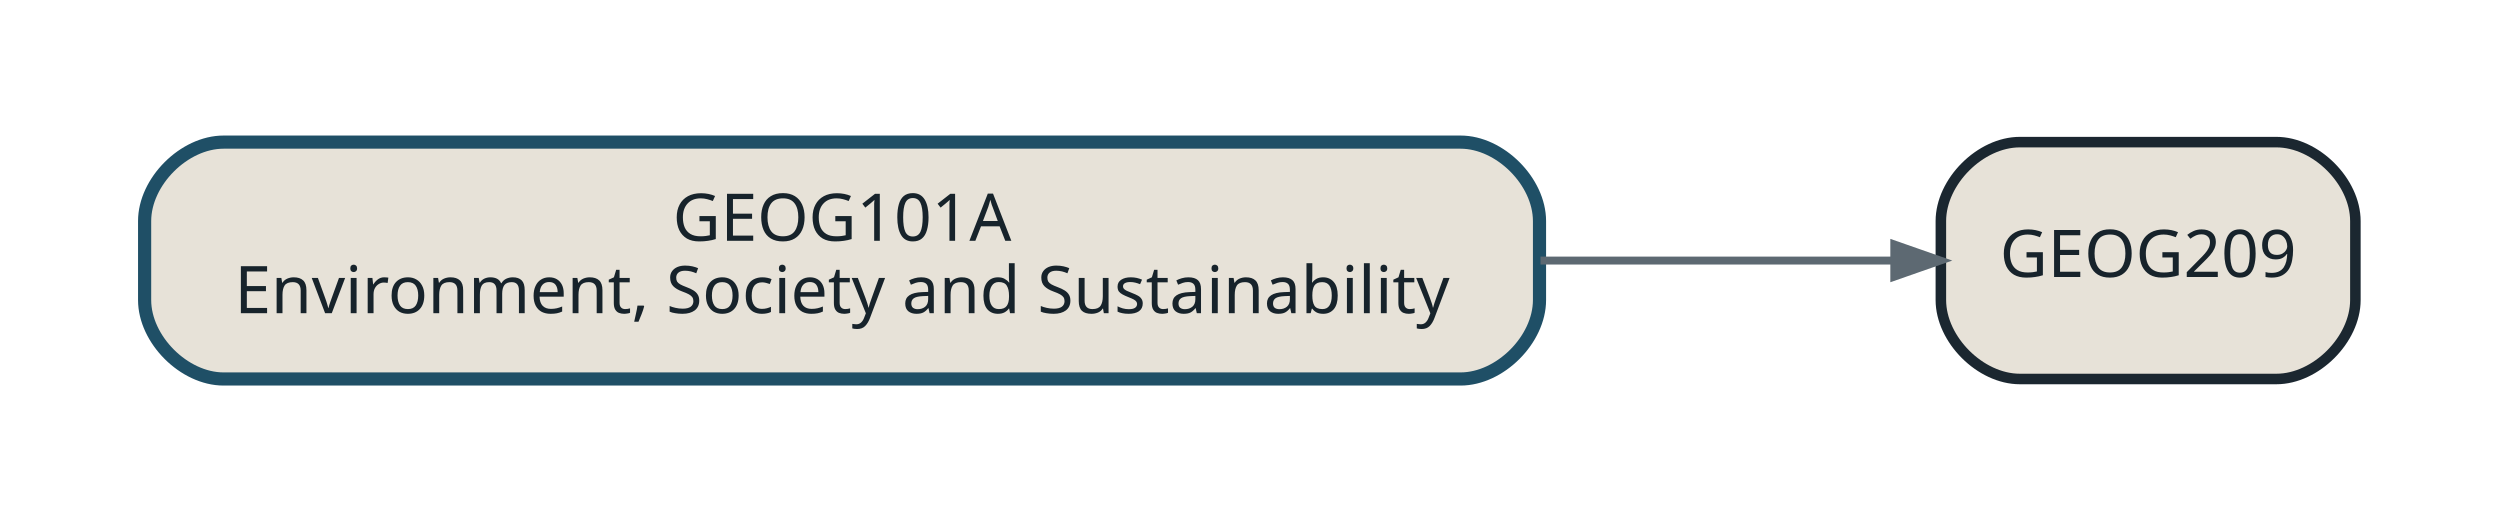
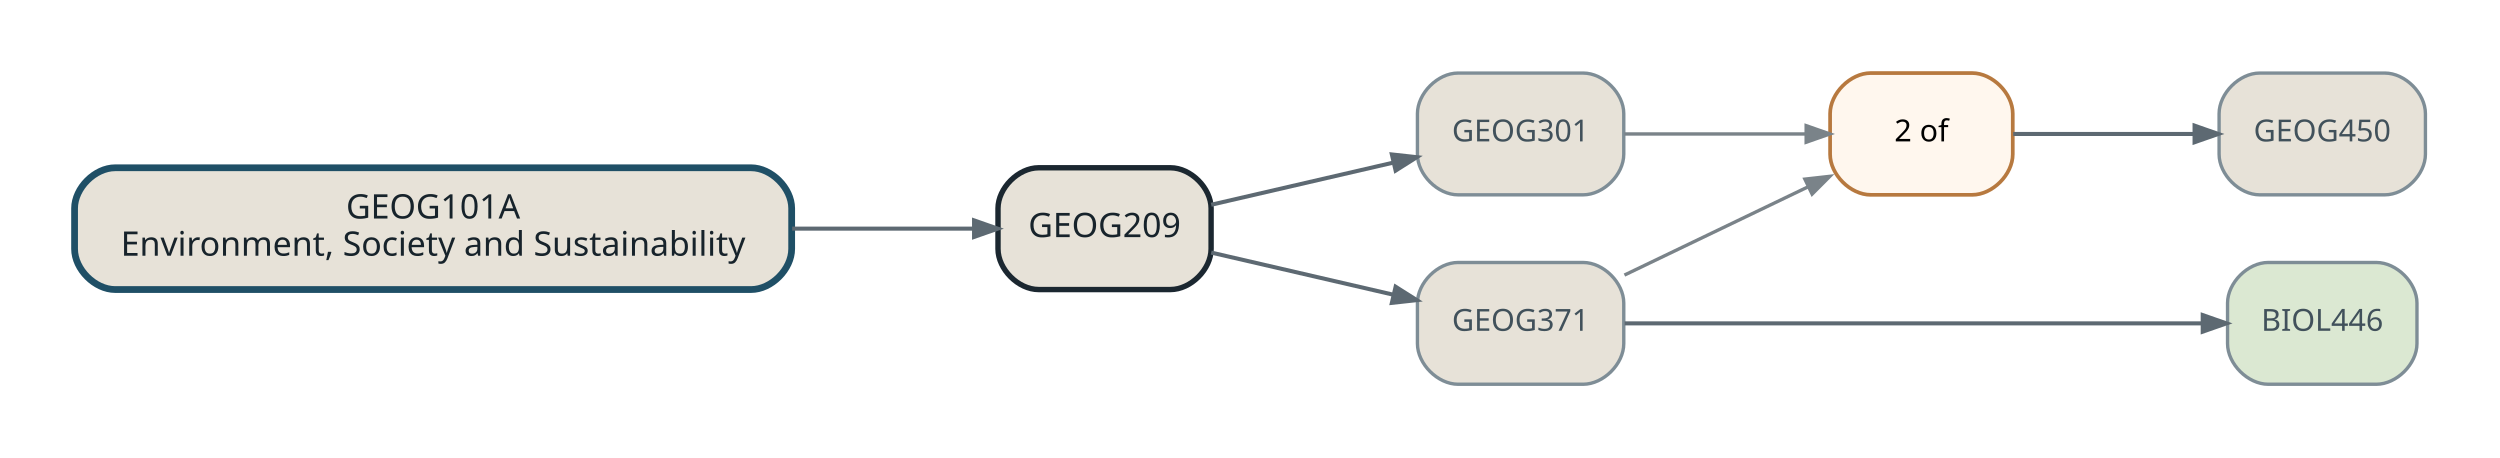
- <svg xmlns="http://www.w3.org/2000/svg" xmlns:xlink="http://www.w3.org/1999/xlink" width="379pt" height="79pt" viewBox="0.00 0.00 379.20 79.20">
-   <g id="graph0" class="graph" transform="scale(1 1) rotate(0) translate(21.6 57.6)">
+ <svg xmlns="http://www.w3.org/2000/svg" xmlns:xlink="http://www.w3.org/1999/xlink" width="738pt" height="135pt" viewBox="0.00 0.00 738.20 135.20">
+   <g id="graph0" class="graph" transform="scale(1 1) rotate(0) translate(21.6 113.6)">
    <g id="node1" class="node">
      <g id="a_node1">
        <a xlink:href="../../../courses/GEOG101A.html" xlink:title="GEOG101A: Environment, Society and Sustainability" target="_top">
-           <path fill="#e7e2d8" stroke="#1f4f66" stroke-width="2" d="M200,-36C200,-36 12,-36 12,-36 6,-36 0,-30 0,-24 0,-24 0,-12 0,-12 0,-6 6,0 12,0 12,0 200,0 200,0 206,0 212,-6 212,-12 212,-12 212,-24 212,-24 212,-30 206,-36 200,-36" />
-           <text text-anchor="middle" x="106" y="-21" font-family="Avenir Next" font-size="10.00" fill="#17232b">GEOG101A</text>
-           <text text-anchor="middle" x="106" y="-10" font-family="Avenir Next" font-size="10.00" fill="#17232b">Environment, Society and Sustainability</text>
+           <path fill="#e7e2d8" stroke="#1f4f66" stroke-width="2" d="M200,-64C200,-64 12,-64 12,-64 6,-64 0,-58 0,-52 0,-52 0,-40 0,-40 0,-34 6,-28 12,-28 12,-28 200,-28 200,-28 206,-28 212,-34 212,-40 212,-40 212,-52 212,-52 212,-58 206,-64 200,-64" />
+           <text text-anchor="middle" x="106" y="-49" font-family="Avenir Next" font-size="10.00" fill="#17232b">GEOG101A</text>
+           <text text-anchor="middle" x="106" y="-38" font-family="Avenir Next" font-size="10.00" fill="#17232b">Environment, Society and Sustainability</text>
        </a>
      </g>
    </g>
    <g id="node2" class="node">
      <g id="a_node2">
        <a xlink:href="../../../courses/GEOG209.html" xlink:title="GEOG209: Environmental Management" target="_top">
-           <path fill="#e7e2d8" stroke="#1b2730" stroke-width="1.6" d="M324,-36C324,-36 285,-36 285,-36 279,-36 273,-30 273,-24 273,-24 273,-12 273,-12 273,-6 279,0 285,0 285,0 324,0 324,0 330,0 336,-6 336,-12 336,-12 336,-24 336,-24 336,-30 330,-36 324,-36" />
-           <text text-anchor="middle" x="304.5" y="-15.5" font-family="Avenir Next" font-size="10.00" fill="#17232b">GEOG209</text>
+           <path fill="#e7e2d8" stroke="#1b2730" stroke-width="1.6" d="M324,-64C324,-64 285,-64 285,-64 279,-64 273,-58 273,-52 273,-52 273,-40 273,-40 273,-34 279,-28 285,-28 285,-28 324,-28 324,-28 330,-28 336,-34 336,-40 336,-40 336,-52 336,-52 336,-58 330,-64 324,-64" />
+           <text text-anchor="middle" x="304.5" y="-43.5" font-family="Avenir Next" font-size="10.00" fill="#17232b">GEOG209</text>
+         </a>
+       </g>
+     </g>
+     <g id="edge2" class="edge">
+       <path fill="none" stroke="#5d6972" stroke-width="1.2" d="M212.15,-46C231.29,-46 250.07,-46 265.58,-46" />
+       <polygon fill="#5d6972" stroke="#5d6972" stroke-width="1.2" points="265.92,-48.45 272.92,-46 265.92,-43.55 265.92,-48.45" />
+     </g>
+     <g id="node3" class="node">
+       <g id="a_node3">
+         <a xlink:href="../../../courses/GEOG301.html" xlink:title="GEOG301: Environmental Impact Assessment" target="_top">
+           <path fill="#e7e2d8" stroke="#7e8d96" d="M446,-92C446,-92 409,-92 409,-92 403,-92 397,-86 397,-80 397,-80 397,-68 397,-68 397,-62 403,-56 409,-56 409,-56 446,-56 446,-56 452,-56 458,-62 458,-68 458,-68 458,-80 458,-80 458,-86 452,-92 446,-92" />
+           <text text-anchor="middle" x="427.5" y="-71.8" font-family="Avenir Next" font-size="9.00" fill="#41515b">GEOG301</text>
+         </a>
+       </g>
+     </g>
+     <g id="edge3" class="edge">
+       <path fill="none" stroke="#5d6972" stroke-width="1.2" d="M336.03,-53.07C352.33,-56.84 372.5,-61.5 389.66,-65.48" />
+       <polygon fill="#5d6972" stroke="#5d6972" stroke-width="1.2" points="389.44,-67.94 396.81,-67.13 390.55,-63.17 389.44,-67.94" />
+     </g>
+     <g id="node4" class="node">
+       <g id="a_node4">
+         <a xlink:href="../../../courses/GEOG371.html" xlink:title="GEOG371: Water Resources Management" target="_top">
+           <path fill="#e7e2d8" stroke="#7e8d96" d="M446,-36C446,-36 409,-36 409,-36 403,-36 397,-30 397,-24 397,-24 397,-12 397,-12 397,-6 403,0 409,0 409,0 446,0 446,0 452,0 458,-6 458,-12 458,-12 458,-24 458,-24 458,-30 452,-36 446,-36" />
+           <text text-anchor="middle" x="427.5" y="-15.8" font-family="Avenir Next" font-size="9.00" fill="#41515b">GEOG371</text>
+         </a>
+       </g>
+     </g>
+     <g id="edge4" class="edge">
+       <path fill="none" stroke="#5d6972" stroke-width="1.2" d="M336.03,-38.93C352.33,-35.16 372.5,-30.5 389.66,-26.52" />
+       <polygon fill="#5d6972" stroke="#5d6972" stroke-width="1.2" points="390.55,-28.83 396.81,-24.87 389.44,-24.06 390.55,-28.83" />
+     </g>
+     <g id="node7" class="node">
+       <path fill="#fff7ee" stroke="#b7793f" stroke-width="1.1" d="M561,-92C561,-92 531,-92 531,-92 525,-92 519,-86 519,-80 519,-80 519,-68 519,-68 519,-62 525,-56 531,-56 531,-56 561,-56 561,-56 567,-56 573,-62 573,-68 573,-68 573,-80 573,-80 573,-86 567,-92 561,-92" />
+       <text text-anchor="middle" x="546" y="-71.8" font-family="Avenir Next" font-size="9.00">2 of</text>
+     </g>
+     <g id="edge5" class="edge">
+       <path fill="none" stroke="#7a8389" d="M458.2,-74C474.6,-74 495.01,-74 511.91,-74" />
+       <polygon fill="#7a8389" stroke="#7a8389" points="511.92,-76.45 518.92,-74 511.92,-71.55 511.92,-76.45" />
+     </g>
+     <g id="node5" class="node">
+       <g id="a_node5">
+         <a xlink:href="../../../courses/BIOL446.html" xlink:title="BIOL446: Advanced Aquatic Ecology" target="_top">
+           <path fill="#dbe8d2" stroke="#7e8d96" d="M680.5,-36C680.5,-36 648.5,-36 648.5,-36 642.5,-36 636.5,-30 636.5,-24 636.5,-24 636.5,-12 636.5,-12 636.5,-6 642.5,0 648.5,0 648.5,0 680.5,0 680.5,0 686.5,0 692.5,-6 692.5,-12 692.5,-12 692.5,-24 692.5,-24 692.5,-30 686.5,-36 680.5,-36" />
+           <text text-anchor="middle" x="664.5" y="-15.8" font-family="Avenir Next" font-size="9.00" fill="#41515b">BIOL446</text>
        </a>
      </g>
    </g>
    <g id="edge1" class="edge">
-       <path fill="none" stroke="#5d6972" stroke-width="1.2" d="M212.15,-18C231.29,-18 250.07,-18 265.58,-18" />
-       <polygon fill="#5d6972" stroke="#5d6972" stroke-width="1.2" points="265.92,-20.45 272.92,-18 265.92,-15.55 265.92,-20.45" />
+       <path fill="none" stroke="#5d6972" stroke-width="1.2" d="M458.26,-18C501.87,-18 582.95,-18 629.07,-18" />
+       <polygon fill="#5d6972" stroke="#5d6972" stroke-width="1.2" points="629.16,-20.45 636.16,-18 629.16,-15.55 629.16,-20.45" />
+     </g>
+     <g id="edge6" class="edge">
+       <path fill="none" stroke="#7a8389" d="M458.2,-32.28C474.74,-40.23 495.37,-50.14 512.37,-58.31" />
+       <polygon fill="#7a8389" stroke="#7a8389" points="511.55,-60.64 518.92,-61.47 513.68,-56.22 511.55,-60.64" />
+     </g>
+     <g id="node6" class="node">
+       <g id="a_node6">
+         <a xlink:href="../../../courses/GEOG450.html" xlink:title="GEOG450: Environment and Sustainability in Practice" target="_top">
+           <path fill="#e7e2d8" stroke="#7e8d96" d="M683,-92C683,-92 646,-92 646,-92 640,-92 634,-86 634,-80 634,-80 634,-68 634,-68 634,-62 640,-56 646,-56 646,-56 683,-56 683,-56 689,-56 695,-62 695,-68 695,-68 695,-80 695,-80 695,-86 689,-92 683,-92" />
+           <text text-anchor="middle" x="664.5" y="-71.8" font-family="Avenir Next" font-size="9.00" fill="#41515b">GEOG450</text>
+         </a>
+       </g>
+     </g>
+     <g id="edge7" class="edge">
+       <path fill="none" stroke="#5d6972" stroke-width="1.2" d="M573.14,-74C588.88,-74 609.15,-74 626.51,-74" />
+       <polygon fill="#5d6972" stroke="#5d6972" stroke-width="1.2" points="626.75,-76.45 633.75,-74 626.75,-71.55 626.75,-76.45" />
    </g>
  </g>
</svg>
